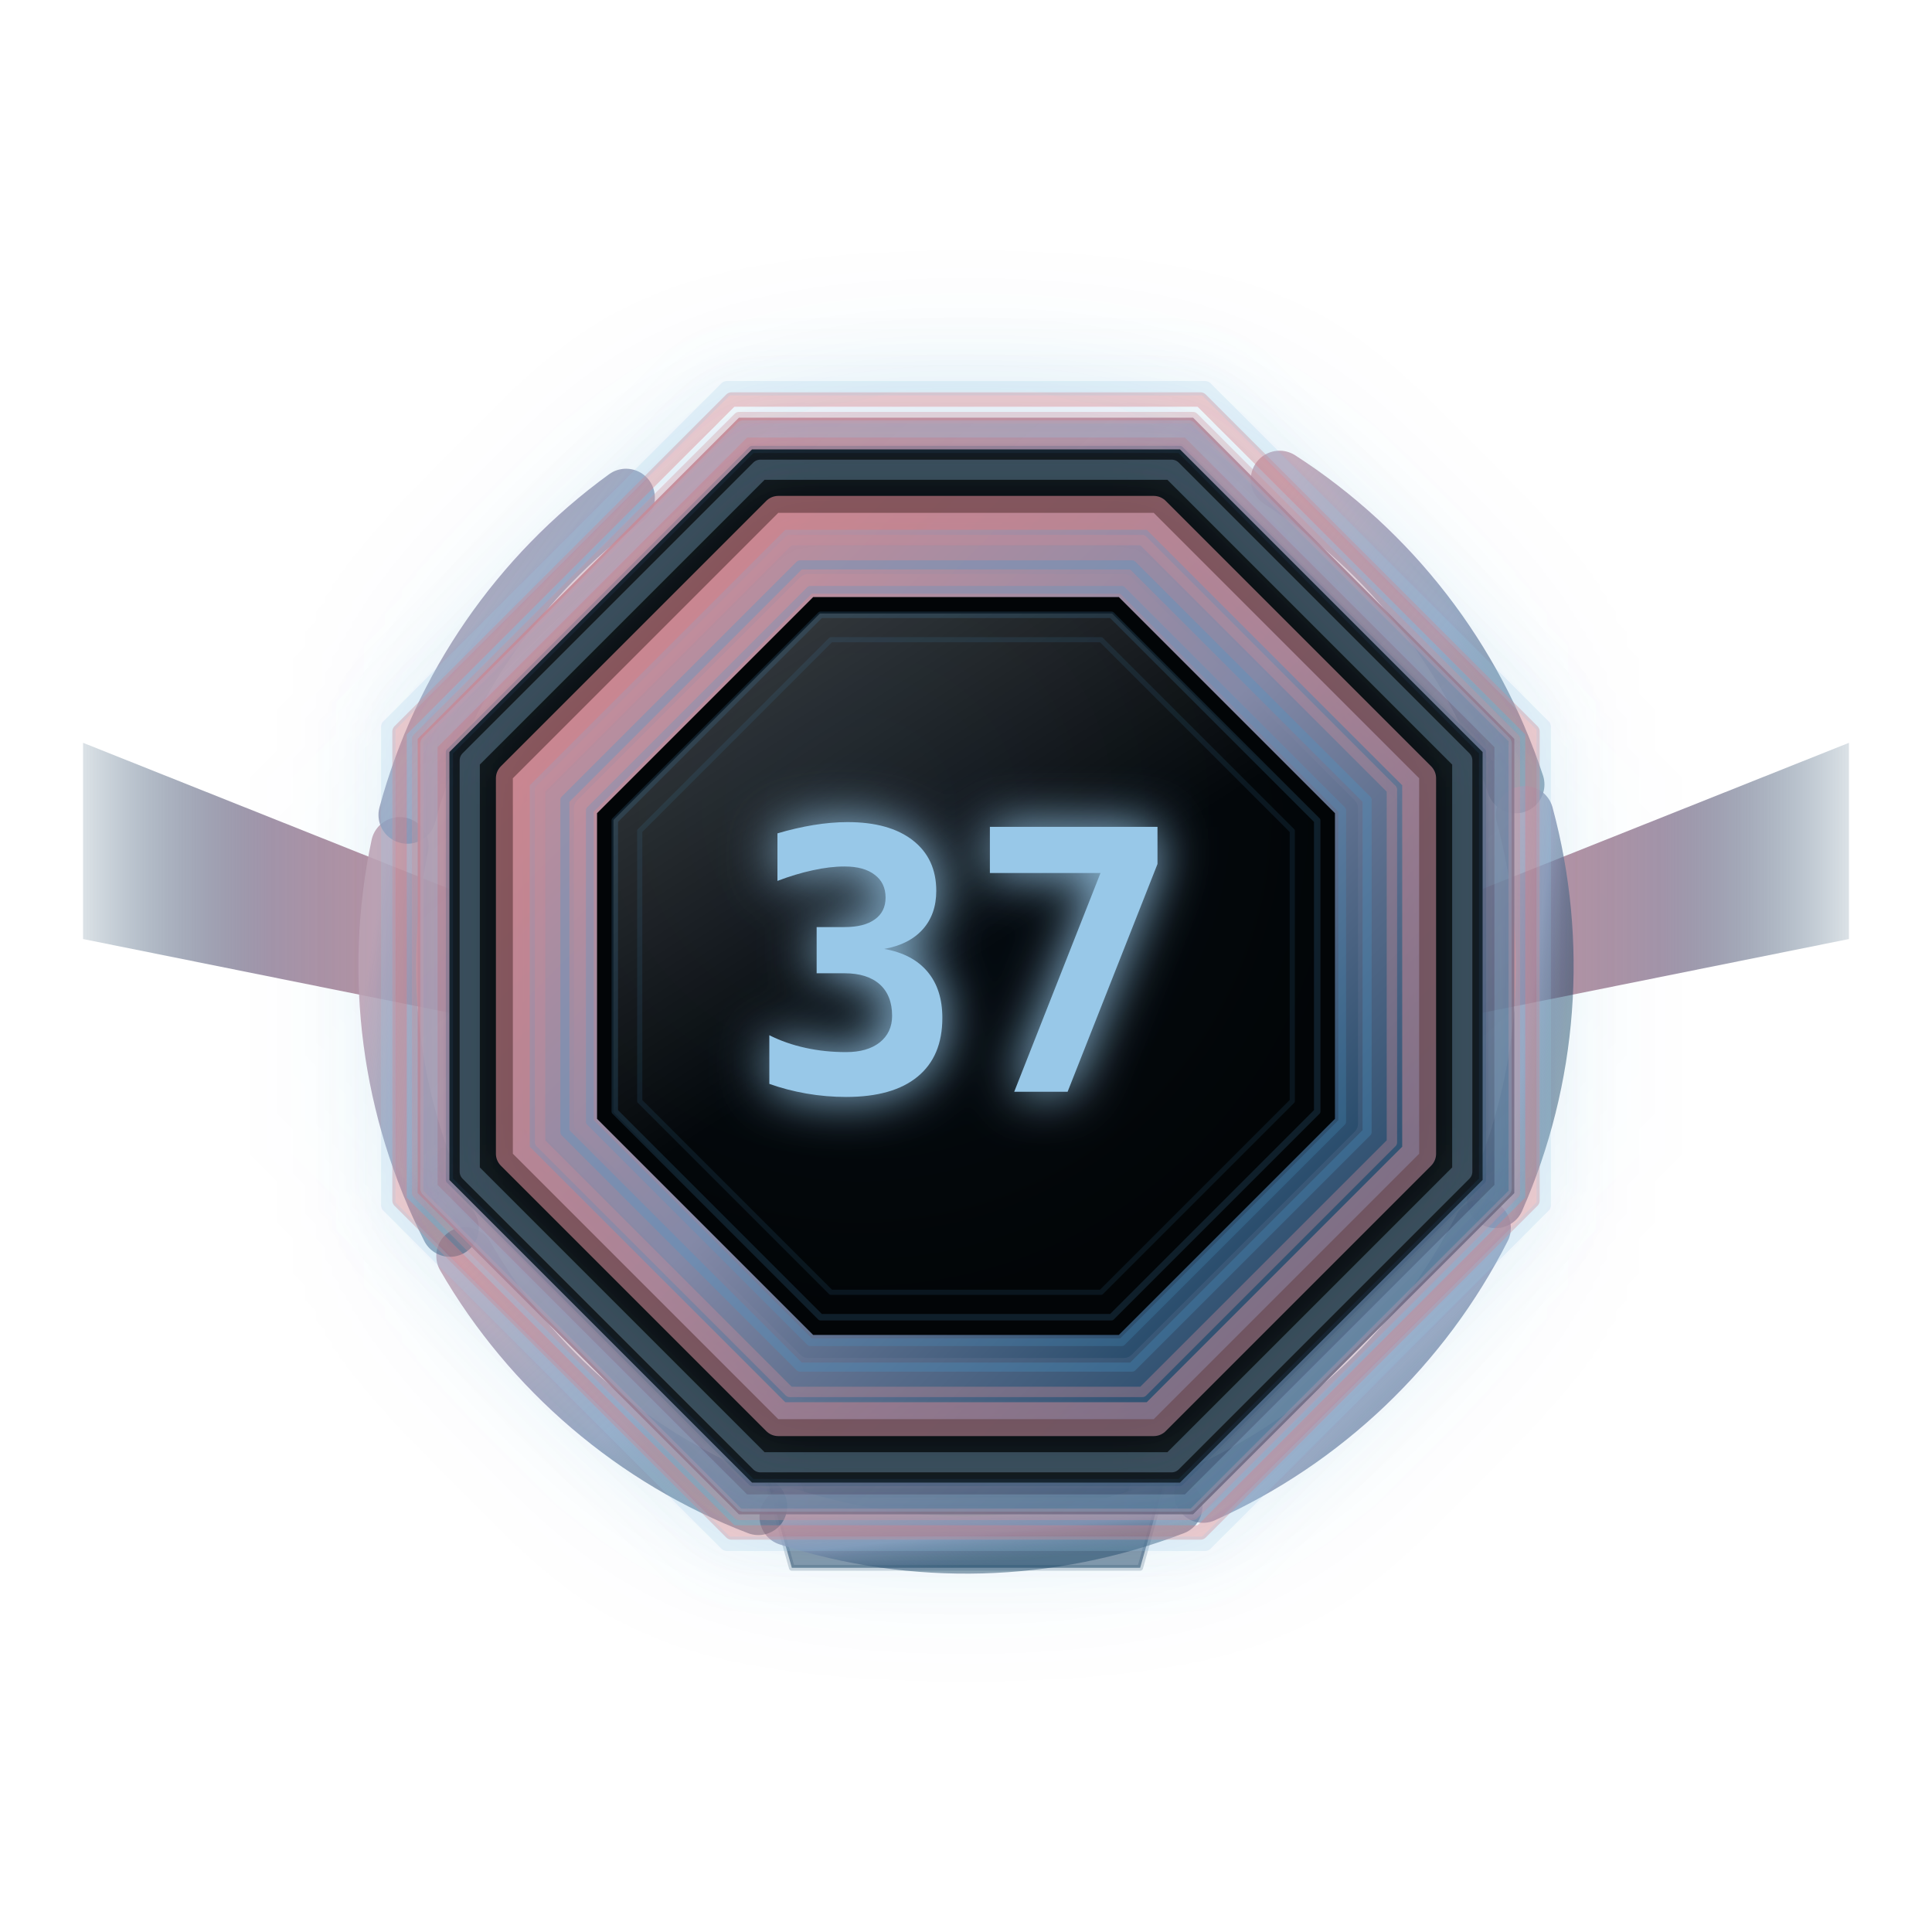
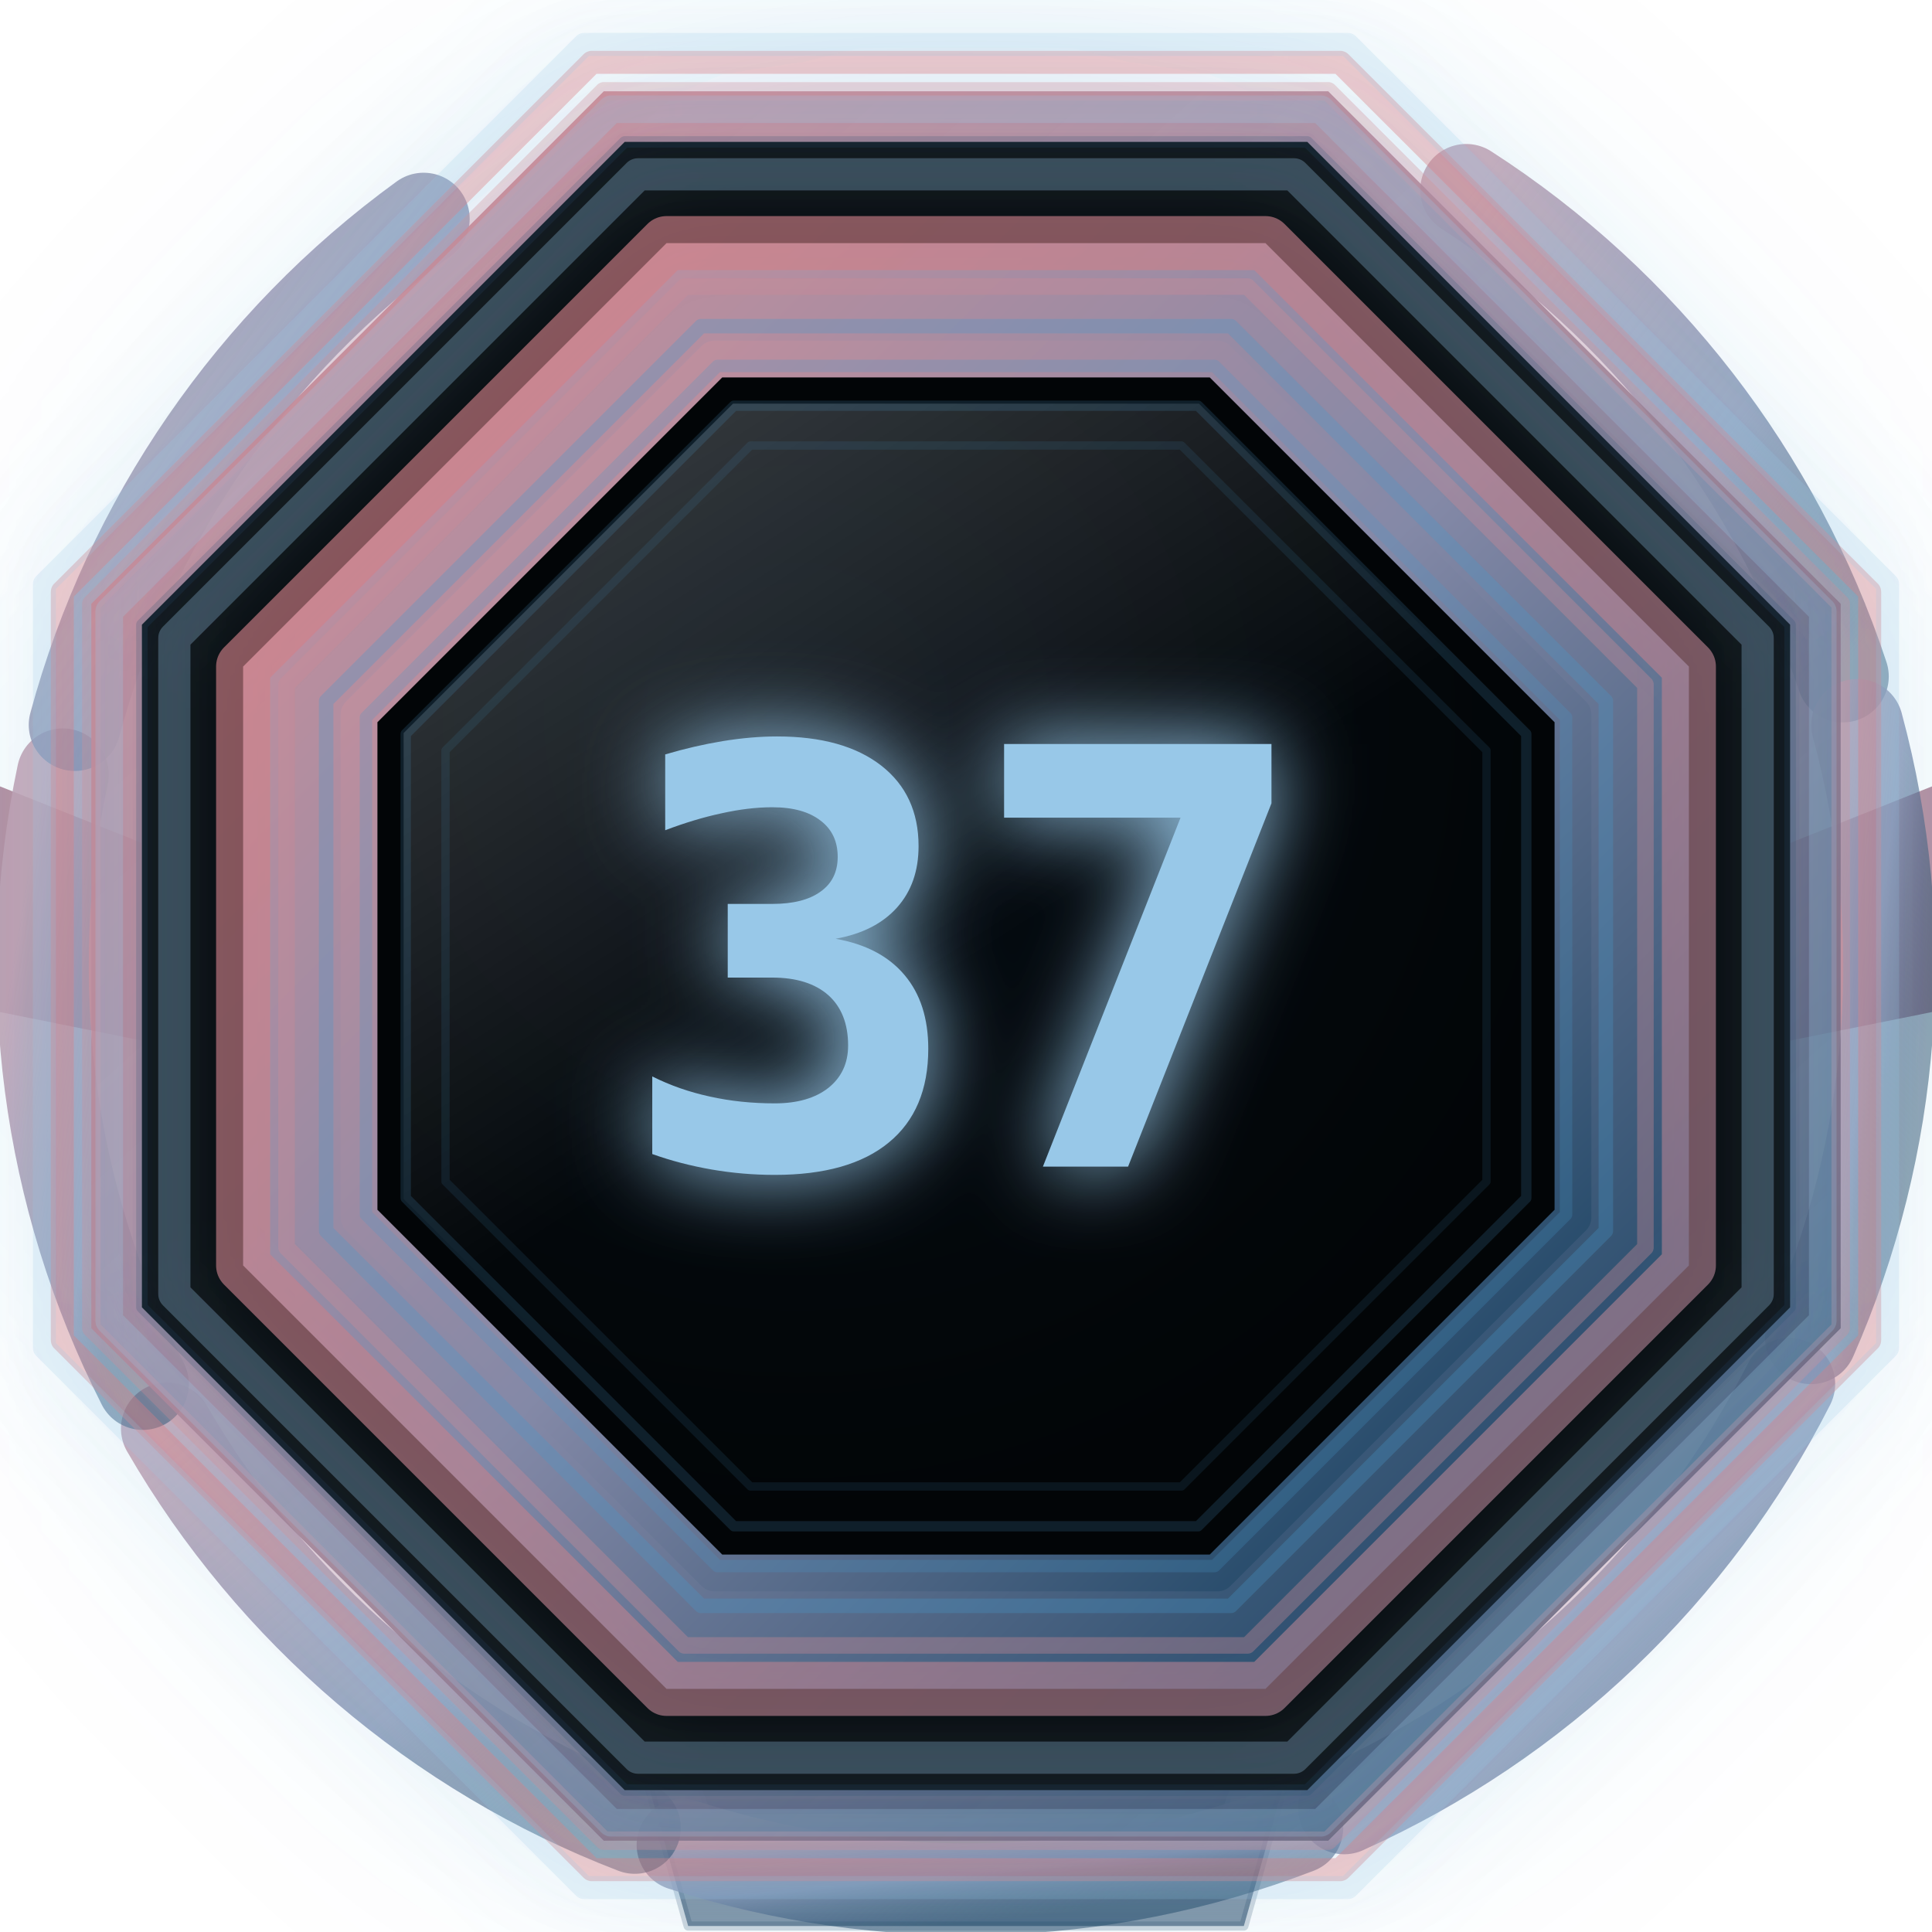
- <svg xmlns="http://www.w3.org/2000/svg" width="84" height="84" viewBox="-25 -25 134 134" overflow="visible" role="img" aria-label="Level 37 Badge">
+ <svg xmlns="http://www.w3.org/2000/svg" width="84" height="84" viewBox="0 0 84 84" overflow="visible" role="img" aria-label="Level 37 Badge">
  <defs>
    <radialGradient id="bglv37" cx="35%" cy="28%" r="72%">
      <stop offset="0%" stop-color="#050d14" />
      <stop offset="100%" stop-color="#020507" />
    </radialGradient>
    <linearGradient id="rimlv37" x1="5%" y1="5%" x2="95%" y2="95%">
      <stop offset="0%" stop-color="#cb909c" />
      <stop offset="50%" stop-color="#8489a7" />
      <stop offset="100%" stop-color="#164060" />
    </linearGradient>
    <linearGradient id="transRinglv37" x1="0%" y1="0%" x2="100%" y2="100%">
      <stop offset="0%" stop-color="#d98086" />
      <stop offset="100%" stop-color="#a78094" />
    </linearGradient>
    <linearGradient id="shlv37" x1="18%" y1="0%" x2="82%" y2="100%">
      <stop offset="0%" stop-color="white" stop-opacity="0.2" />
      <stop offset="50%" stop-color="white" stop-opacity="0" />
    </linearGradient>
    <filter id="gllv37" x="-40%" y="-40%" width="180%" height="180%">
      <feGaussianBlur stdDeviation="1.8" result="b" />
      <feMerge>
        <feMergeNode in="b" />
        <feMergeNode in="SourceGraphic" />
      </feMerge>
    </filter>
    <filter id="halolv37" x="-80%" y="-80%" width="360%" height="360%">
      <feGaussianBlur stdDeviation="8" result="b" />
      <feMerge>
        <feMergeNode in="b" />
        <feMergeNode in="SourceGraphic" />
      </feMerge>
    </filter>
    <linearGradient id="pglv37_0" x1="5%" y1="0%" x2="95%" y2="100%">
      <stop offset="0%" stop-color="#b6a7bb" stop-opacity="0.95" />
      <stop offset="38%" stop-color="#758daf" stop-opacity="0.9" />
      <stop offset="100%" stop-color="#164060" stop-opacity="0.85" />
    </linearGradient>
    <linearGradient id="pglv37_1" x1="5%" y1="0%" x2="95%" y2="100%">
      <stop offset="0%" stop-color="#b6a7bb" stop-opacity="0.95" />
      <stop offset="38%" stop-color="#758daf" stop-opacity="0.9" />
      <stop offset="100%" stop-color="#164060" stop-opacity="0.85" />
    </linearGradient>
    <linearGradient id="pglv37_2" x1="5%" y1="0%" x2="95%" y2="100%">
      <stop offset="0%" stop-color="#d4878f" stop-opacity="0.95" />
      <stop offset="38%" stop-color="#a18297" stop-opacity="0.9" />
      <stop offset="100%" stop-color="#164060" stop-opacity="0.85" />
    </linearGradient>
    <linearGradient id="aplv37_0" x1="0%" y1="0%" x2="0%" y2="100%">
      <stop offset="0%" stop-color="#ce8d98" />
      <stop offset="100%" stop-color="#164060" stop-opacity="0.65" />
    </linearGradient>
    <linearGradient id="aplv37_1" x1="0%" y1="0%" x2="0%" y2="100%">
      <stop offset="0%" stop-color="#95859d" />
      <stop offset="100%" stop-color="#164060" stop-opacity="0.65" />
    </linearGradient>
    <linearGradient id="csLlv37_0" x1="100%" y1="50%" x2="0%" y2="50%">
      <stop offset="0%" stop-color="#ce8d98" stop-opacity="1.0" />
      <stop offset="55%" stop-color="#95859d" stop-opacity="0.88" />
      <stop offset="100%" stop-color="#164060" stop-opacity="0.15" />
    </linearGradient>
    <linearGradient id="csRlv37_0" x1="0%" y1="50%" x2="100%" y2="50%">
      <stop offset="0%" stop-color="#ce8d98" stop-opacity="1.0" />
      <stop offset="55%" stop-color="#95859d" stop-opacity="0.88" />
      <stop offset="100%" stop-color="#164060" stop-opacity="0.15" />
    </linearGradient>
    <linearGradient id="arclv37" x1="0%" y1="0%" x2="100%" y2="100%">
      <stop offset="0%" stop-color="#bca1b2" stop-opacity="0.95" />
      <stop offset="60%" stop-color="#788cae" stop-opacity="0.80" />
      <stop offset="100%" stop-color="#164060" stop-opacity="0.50" />
    </linearGradient>
    <filter id="arBlurlv37" x="-60%" y="-60%" width="220%" height="220%">
      <feGaussianBlur stdDeviation="2.1" result="b" />
      <feMerge>
        <feMergeNode in="b" />
        <feMergeNode in="SourceGraphic" />
      </feMerge>
    </filter>
  </defs>
  <path d="M73.43,55.02L55.02,73.43L28.98,73.43L10.57,55.02L10.57,28.98L28.98,10.57L55.02,10.57L73.43,28.98Z" fill="#3080b8" fill-opacity="0.51" filter="url(#halolv37)" />
  <path d="M55.02,73.43 L28.98,73.43 L30.92,78.87 L53.08,78.87 Z" fill="url(#aplv37_0)" opacity="0.90" />
  <path d="M55.02,73.43 L28.98,73.43" fill="none" stroke="#ce8d98" stroke-width="0.9" stroke-opacity="0.52" stroke-linejoin="round" />
  <path d="M55.02,73.43 L28.98,73.43 L30.92,78.87 L53.08,78.87 Z" fill="none" stroke="#164060" stroke-width="0.4" stroke-opacity="0.2" stroke-linejoin="round" />
  <path d="M56.19,76.26 L27.81,76.26 L29.92,83.74 L54.08,83.74 Z" fill="url(#aplv37_1)" opacity="0.82" />
  <path d="M56.19,76.26 L27.81,76.26" fill="none" stroke="#ce8d98" stroke-width="0.9" stroke-opacity="0.42" stroke-linejoin="round" />
  <path d="M56.19,76.26 L27.81,76.26 L29.92,83.74 L54.08,83.74 Z" fill="none" stroke="#164060" stroke-width="0.4" stroke-opacity="0.2" stroke-linejoin="round" />
  <polygon points="9.68,38.05 9.68,45.95 -19.24,40.13 -19.24,26.52" fill="url(#csLlv37_0)" />
  <polygon points="74.32,38.05 74.32,45.95 103.24,40.13 103.24,26.52" fill="url(#csRlv37_0)" />
  <path d="M63.75,8.26 A40.14,40.14 0 0,1 80.12,29.41" fill="none" stroke="url(#arclv37)" stroke-width="4.0" stroke-opacity="0.93" stroke-linecap="round" />
  <path d="M80.75,31.52 A40.14,40.14 0 0,1 78.74,58.18" fill="none" stroke="url(#arclv37)" stroke-width="4.0" stroke-opacity="0.93" stroke-linecap="round" />
  <path d="M77.79,60.17 A40.14,40.14 0 0,1 58.44,78.62" fill="none" stroke="url(#arclv37)" stroke-width="4.0" stroke-opacity="0.93" stroke-linecap="round" />
  <path d="M56.40,79.47 A40.14,40.14 0 0,1 29.68,80.21" fill="none" stroke="url(#arclv37)" stroke-width="4.0" stroke-opacity="0.93" stroke-linecap="round" />
  <path d="M27.60,79.47 A40.14,40.14 0 0,1 7.26,62.11" fill="none" stroke="url(#arclv37)" stroke-width="4.0" stroke-opacity="0.93" stroke-linecap="round" />
  <path d="M6.21,60.17 A40.14,40.14 0 0,1 2.73,33.67" fill="none" stroke="url(#arclv37)" stroke-width="4.0" stroke-opacity="0.93" stroke-linecap="round" />
  <path d="M3.25,31.52 A40.14,40.14 0 0,1 18.42,9.51" fill="none" stroke="url(#arclv37)" stroke-width="4.0" stroke-opacity="0.93" stroke-linecap="round" />
  <path d="M75.63,55.93L55.93,75.63L28.07,75.63L8.37,55.93L8.37,28.07L28.07,8.37L55.93,8.37L75.63,28.07Z" fill="url(#pglv37_0)" />
  <path d="M73.43,55.02L55.02,73.43L28.98,73.43L10.57,55.02L10.57,28.98L28.98,10.57L55.02,10.57L73.43,28.98Z" fill="#020507" />
  <path d="M75.63,55.93L55.93,75.63L28.07,75.63L8.37,55.93L8.37,28.07L28.07,8.37L55.93,8.37L75.63,28.07Z" fill="none" stroke="#b6a7bb" stroke-width="0.8" stroke-opacity="0.48" stroke-linejoin="round" />
  <path d="M73.43,55.02L55.02,73.43L28.98,73.43L10.57,55.02L10.57,28.98L28.98,10.57L55.02,10.57L73.43,28.98Z" fill="none" stroke="#164060" stroke-width="0.5" stroke-opacity="0.28" stroke-linejoin="round" />
  <path d="M77.83,56.84L56.84,77.83L27.16,77.83L6.17,56.84L6.17,27.16L27.16,6.17L56.84,6.17L77.83,27.16Z" fill="url(#pglv37_1)" />
  <path d="M75.63,55.93L55.93,75.63L28.07,75.63L8.37,55.93L8.37,28.07L28.07,8.37L55.93,8.37L75.63,28.07Z" fill="#020507" />
  <path d="M77.83,56.84L56.84,77.83L27.16,77.83L6.17,56.84L6.17,27.16L27.16,6.17L56.84,6.17L77.83,27.16Z" fill="none" stroke="#b6a7bb" stroke-width="0.8" stroke-opacity="0.40" stroke-linejoin="round" />
  <path d="M75.63,55.93L55.93,75.63L28.07,75.63L8.37,55.93L8.37,28.07L28.07,8.37L55.93,8.37L75.63,28.07Z" fill="none" stroke="#164060" stroke-width="0.5" stroke-opacity="0.24" stroke-linejoin="round" />
  <path d="M80.03,57.75L57.75,80.03L26.25,80.03L3.97,57.75L3.97,26.25L26.25,3.97L57.75,3.97L80.03,26.25Z" fill="url(#pglv37_2)" />
  <path d="M77.83,56.84L56.84,77.83L27.16,77.83L6.17,56.84L6.17,27.16L27.16,6.17L56.84,6.17L77.83,27.16Z" fill="#020507" />
  <path d="M80.03,57.75L57.75,80.03L26.25,80.03L3.97,57.75L3.97,26.25L26.25,3.97L57.75,3.97L80.03,26.25Z" fill="none" stroke="#d4878f" stroke-width="0.8" stroke-opacity="0.32" stroke-linejoin="round" />
  <path d="M77.83,56.84L56.84,77.83L27.16,77.83L6.17,56.84L6.17,27.16L27.16,6.17L56.84,6.17L77.83,27.16Z" fill="none" stroke="#164060" stroke-width="0.5" stroke-opacity="0.20" stroke-linejoin="round" />
  <path d="M81.29,58.27L58.27,81.29L25.73,81.29L2.71,58.27L2.71,25.73L25.73,2.71L58.27,2.71L81.29,25.73Z" fill="none" stroke="#df797d" stroke-width="1.0" stroke-opacity="0.38" stroke-linejoin="round" />
  <path d="M73.43,55.02L55.02,73.43L28.98,73.43L10.57,55.02L10.57,28.98L28.98,10.57L55.02,10.57L73.43,28.98Z" fill="url(#rimlv37)" />
  <path d="M68.39,52.93L52.93,68.39L31.07,68.39L15.61,52.93L15.61,31.07L31.07,15.61L52.93,15.61L68.39,31.07Z" fill="#020507" />
  <path d="M68.39,52.93L52.93,68.39L31.07,68.39L15.61,52.93L15.61,31.07L31.07,15.61L52.93,15.61L68.39,31.07Z" fill="none" stroke="url(#rimlv37)" stroke-width="1.60" stroke-linejoin="round" />
  <path d="M66.45,52.13L52.13,66.45L31.87,66.45L17.55,52.13L17.55,31.87L31.87,17.55L52.13,17.55L66.45,31.87Z" fill="url(#bglv37)" />
  <path d="M66.45,52.13L52.13,66.45L31.87,66.45L17.55,52.13L17.55,31.87L31.87,17.55L52.13,17.55L66.45,31.87Z" fill="url(#shlv37)" />
  <path d="M76.42,56.26L56.26,76.42L27.74,76.42L7.58,56.26L7.58,27.74L27.74,7.58L56.26,7.58L76.42,27.74Z" fill="none" stroke="#98c8e8" stroke-width="1.4" stroke-opacity="0.30" filter="url(#arBlurlv37)" stroke-linejoin="round" />
  <path d="M79.25,57.43L57.43,79.25L26.57,79.25L4.75,57.43L4.75,26.57L26.57,4.75L57.43,4.75L79.25,26.57Z" fill="none" stroke="#98c8e8" stroke-width="1.2" stroke-opacity="0.25" filter="url(#arBlurlv37)" stroke-linejoin="round" />
  <path d="M82.07,58.60L58.60,82.07L25.40,82.07L1.93,58.60L1.93,25.40L25.40,1.93L58.60,1.93L82.07,25.40Z" fill="none" stroke="#98c8e8" stroke-width="1.0" stroke-opacity="0.20" filter="url(#arBlurlv37)" stroke-linejoin="round" />
  <path d="M73.43,55.02L55.02,73.43L28.98,73.43L10.57,55.02L10.57,28.98L28.98,10.57L55.02,10.57L73.43,28.98Z" fill="none" stroke="url(#transRinglv37)" stroke-width="2.35" stroke-opacity="0.63" stroke-linejoin="round" />
  <path d="M71.54,54.24L54.24,71.54L29.76,71.54L12.46,54.24L12.46,29.76L29.76,12.46L54.24,12.46L71.54,29.76Z" fill="none" stroke="#ce8d98" stroke-width="0.72" stroke-opacity="0.36" stroke-linejoin="round" />
  <path d="M69.82,53.52L53.52,69.82L30.48,69.82L14.18,53.52L14.18,30.48L30.48,14.18L53.52,14.18L69.82,30.48Z" fill="none" stroke="#4898c8" stroke-width="0.63" stroke-opacity="0.30" stroke-linejoin="round" />
  <path d="M68.09,52.81L52.81,68.09L31.19,68.09L15.91,52.81L15.91,31.19L31.19,15.91L52.81,15.91L68.09,31.19Z" fill="none" stroke="#4898c8" stroke-width="0.54" stroke-opacity="0.24" stroke-linejoin="round" />
  <path d="M66.36,52.09L52.09,66.36L31.91,66.36L17.64,52.09L17.64,31.91L31.91,17.64L52.09,17.64L66.36,31.91Z" fill="none" stroke="#4898c8" stroke-width="0.45" stroke-opacity="0.18" stroke-linejoin="round" />
  <path d="M64.63,51.37L51.37,64.63L32.63,64.63L19.37,51.37L19.37,32.63L32.63,19.37L51.37,19.37L64.63,32.63Z" fill="none" stroke="#4898c8" stroke-width="0.36" stroke-opacity="0.12" stroke-linejoin="round" />
  <text x="42.0" y="42.0" text-anchor="middle" dominant-baseline="central" font-family="Orbitron,monospace" font-weight="900" font-size="25.2" fill="#98c8e8" filter="url(#gllv37)">37</text>
</svg>
